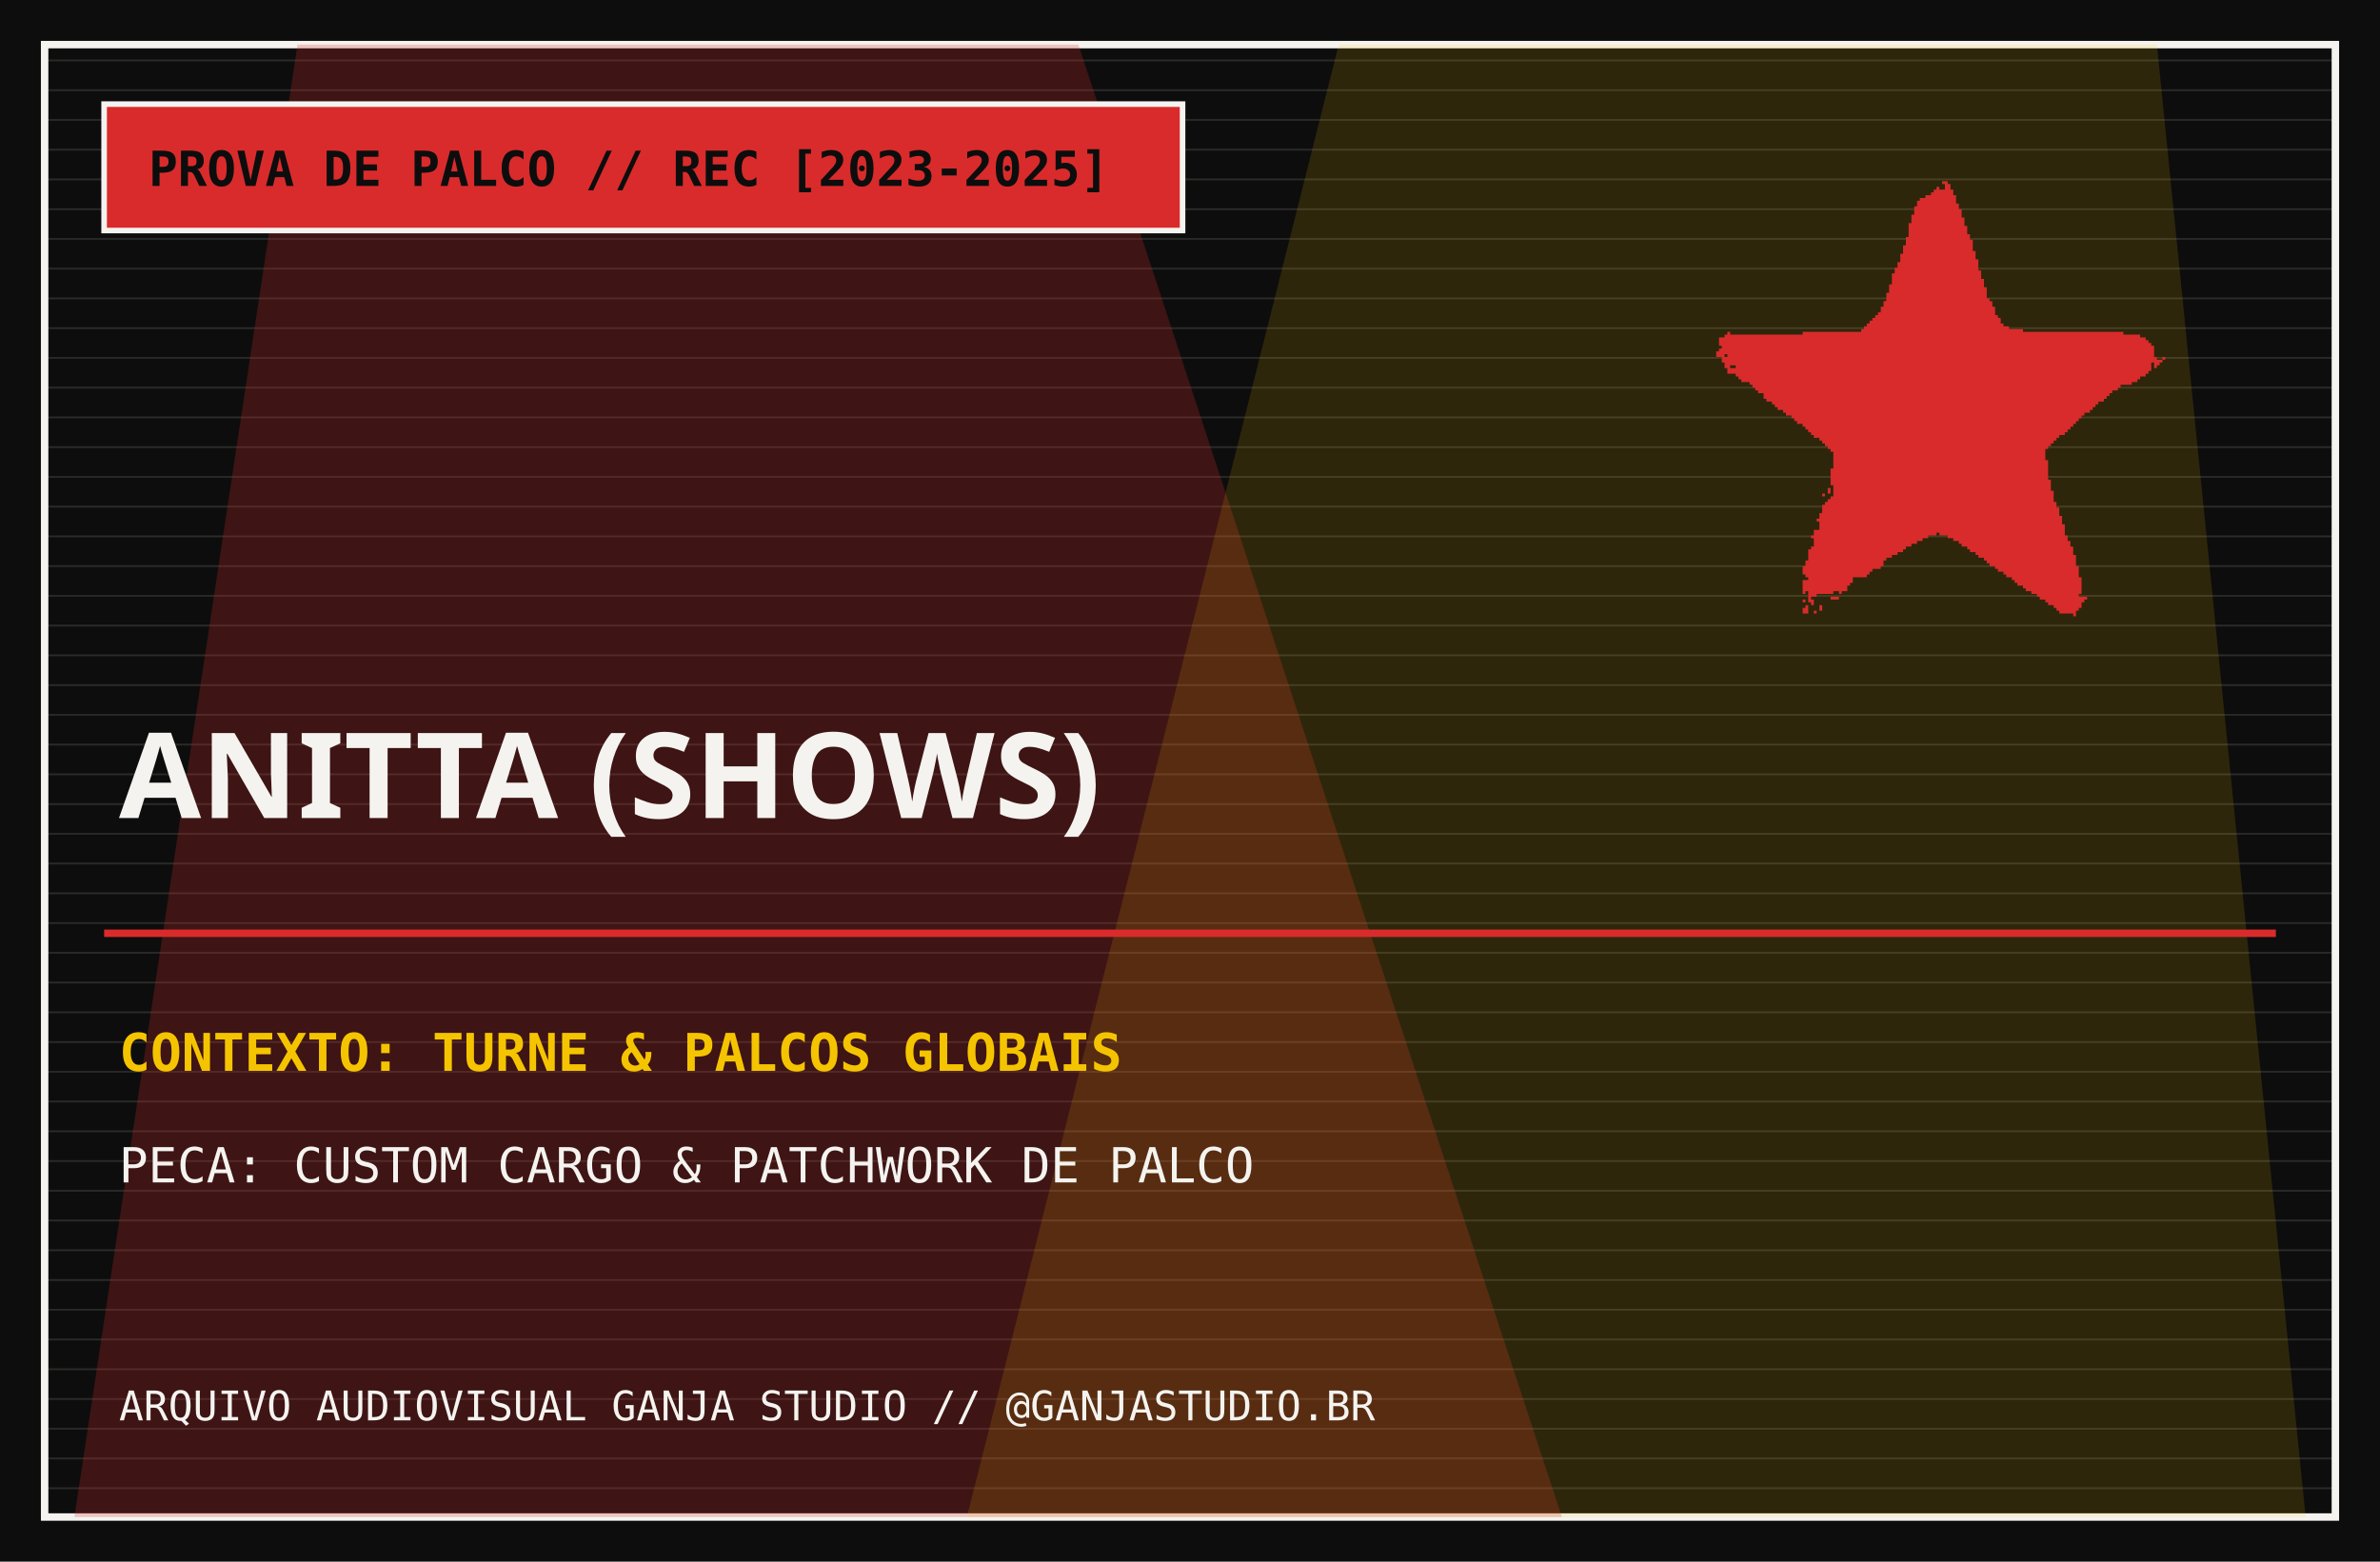
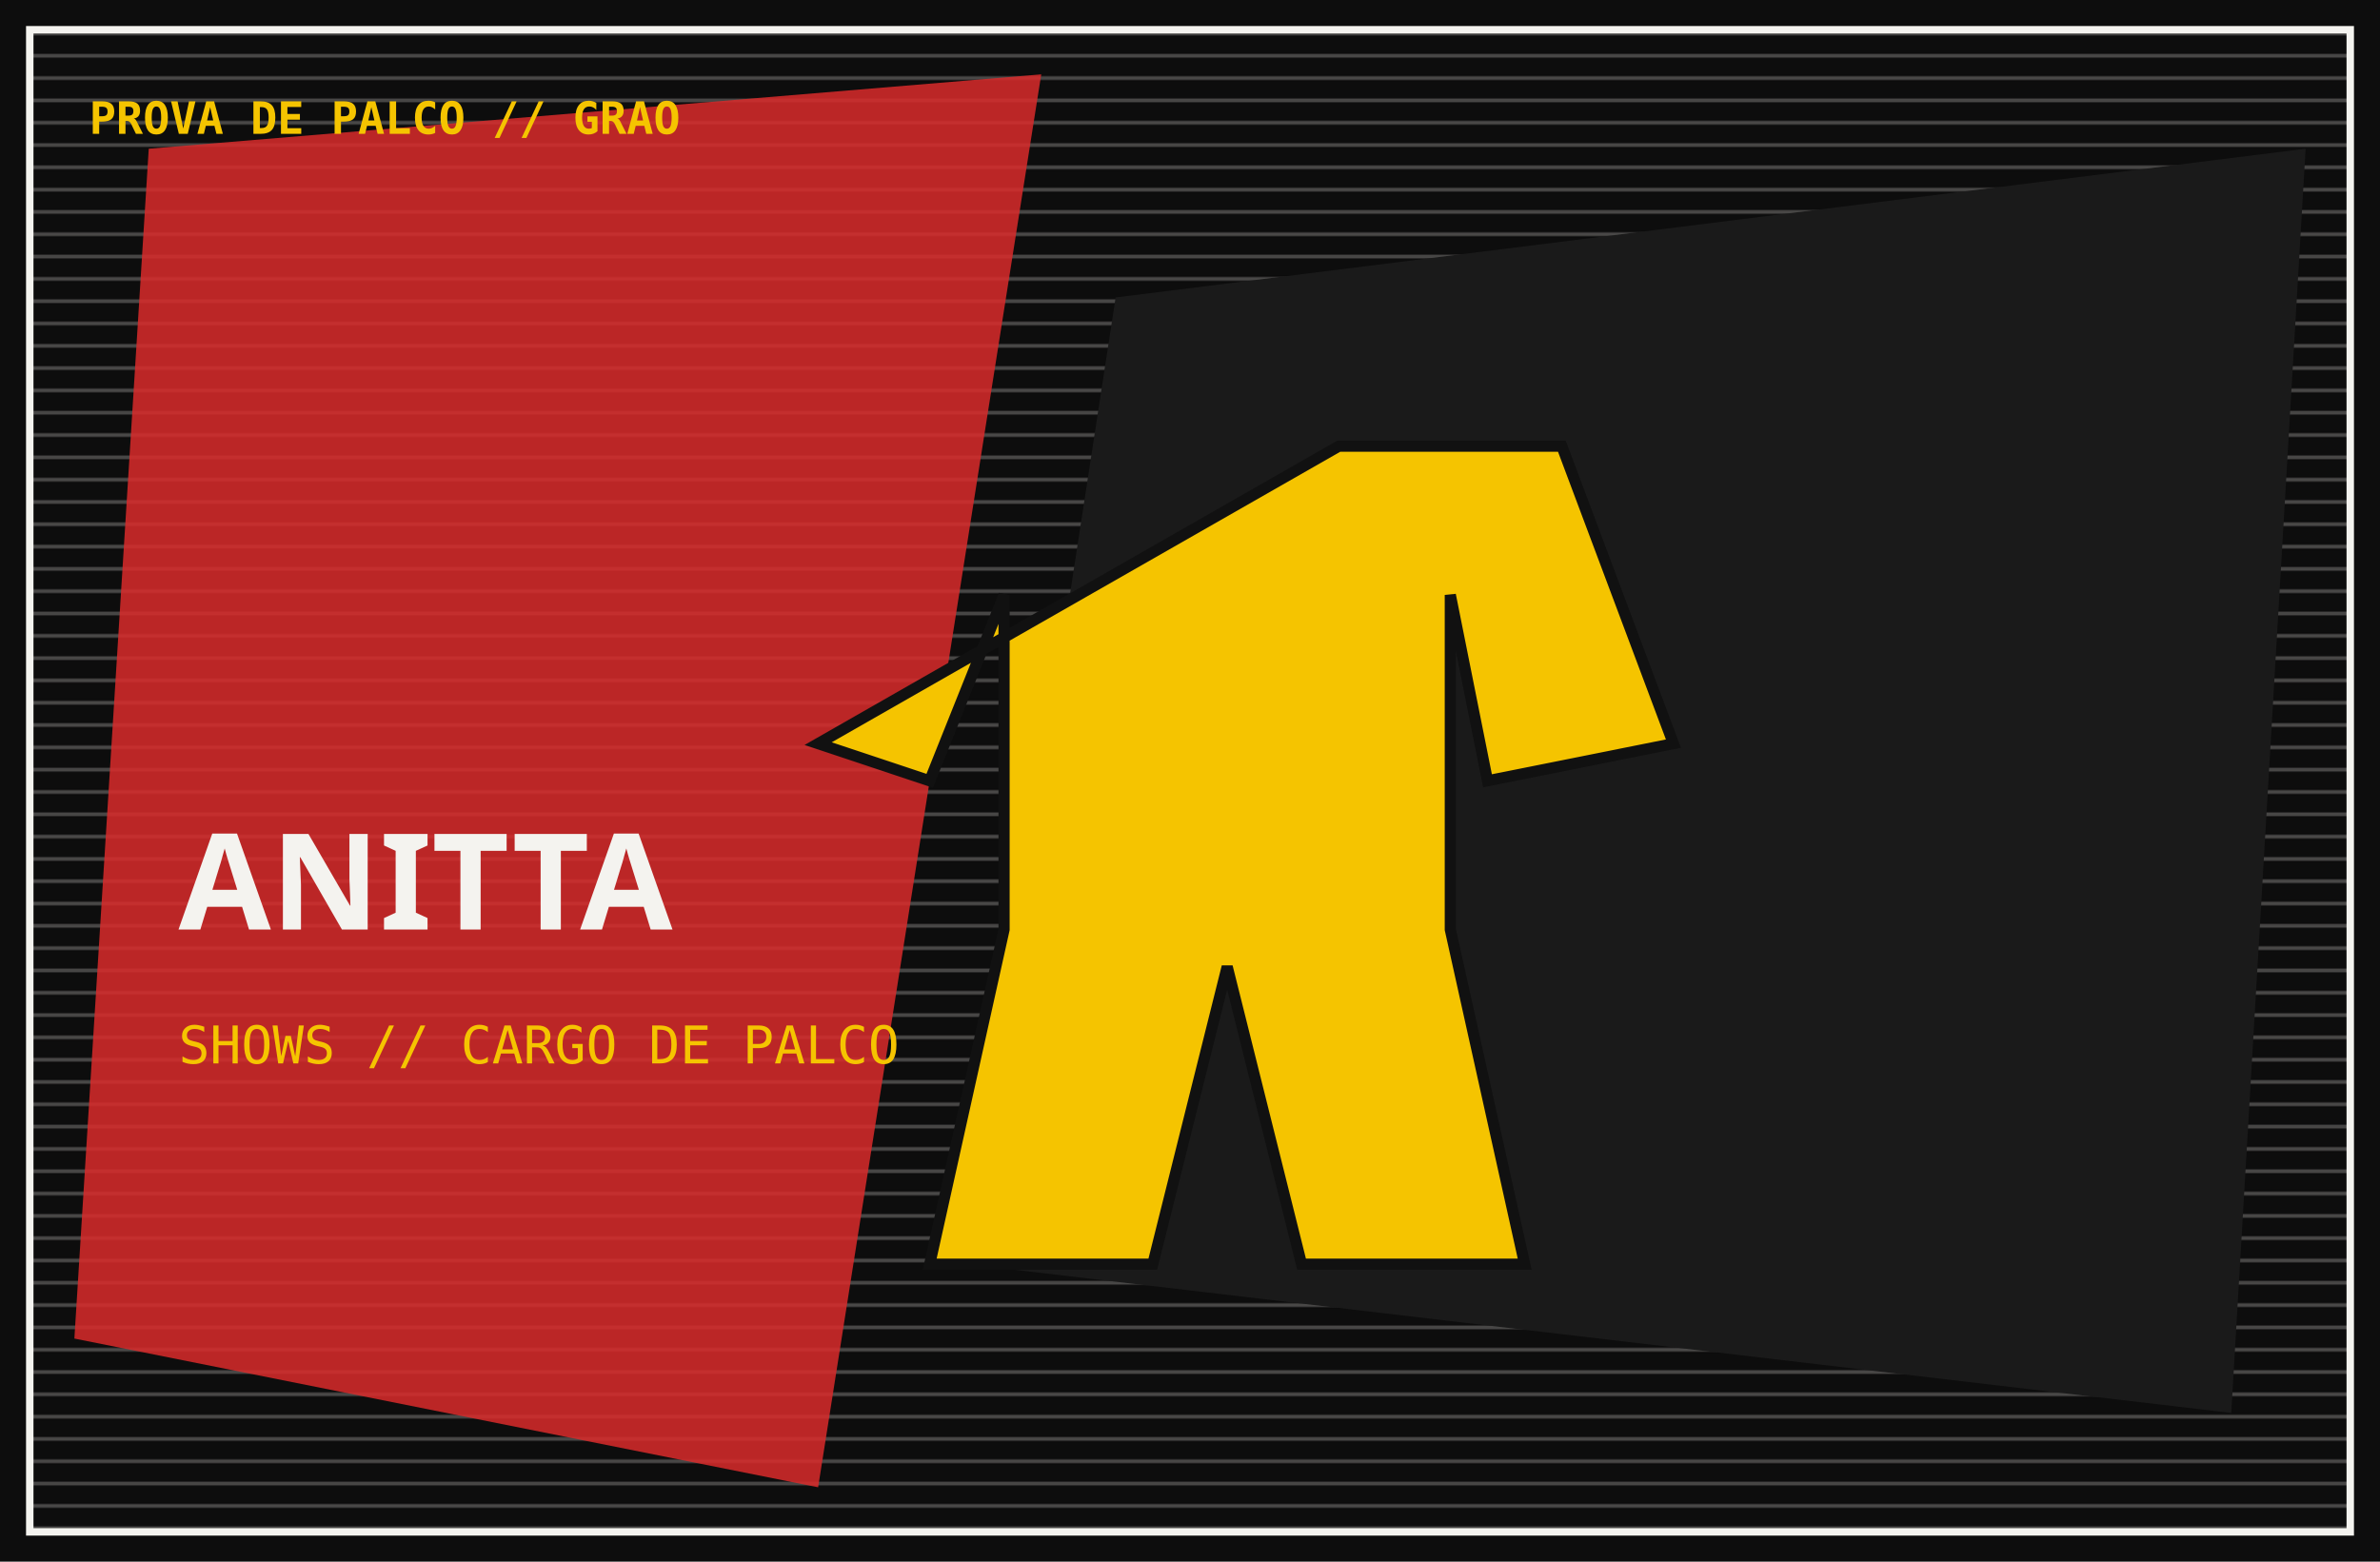
- <svg xmlns="http://www.w3.org/2000/svg" viewBox="0 0 640 420" aria-label="Stage Proof - ANITTA (SHOWS)">
+ <svg xmlns="http://www.w3.org/2000/svg" viewBox="0 0 640 420" aria-label="Stage Proof ANITTA (SHOWS)">
  <defs>
-     <pattern id="scan-anitta" width="8" height="8" patternUnits="userSpaceOnUse">
-       <line x1="0" y1="0" x2="8" y2="0" stroke="#F4F3EF" stroke-width="1" stroke-opacity="0.12" />
+     <pattern id="grain-anitta" width="6" height="6" patternUnits="userSpaceOnUse">
+       <rect width="6" height="6" fill="#0D0D0D" />
+       <path d="M0,3 H6" stroke="#F4F3EF" stroke-width="1" stroke-opacity="0.25" />
    </pattern>
  </defs>
  <rect width="640" height="420" fill="#0D0D0D" />
-   <rect x="12" y="12" width="616" height="396" fill="url(#scan-anitta)" stroke="#F4F3EF" stroke-width="2" />
-   <polygon points="80,12 290,12 420,408 20,408" fill="#D92B2B" fill-opacity="0.24" />
-   <polygon points="360,12 580,12 620,408 260,408" fill="#F5C400" fill-opacity="0.14" />
-   <g transform="translate(460, 48) scale(0.75)" fill="#D92B2B">
-     <svg viewBox="258 257 163 157" width="163" height="157">
-       <path d="M341,258L343,258L343,259L344,259L344,261L345,261L345,263L346,263L346,266L347,266L347,268L348,268L348,271L349,271L349,274L350,274L350,277L351,277L351,279L352,279L352,283L353,283L353,286L354,286L354,290L355,290L355,293L356,293L356,296L357,296L357,300L358,300L358,301L359,301L359,303L360,303L360,306L361,306L361,307L362,307L362,309L363,309L363,310L365,310L365,311L370,311L370,312L406,312L406,313L412,313L412,314L414,314L414,315L415,315L415,316L416,316L416,317L417,317L417,321L418,321L418,322L420,322L420,323L419,323L419,324L418,324L418,325L417,325L417,323L416,323L416,326L415,326L415,327L414,327L414,328L412,328L412,329L411,329L411,330L409,330L409,331L405,331L405,332L404,332L404,333L402,333L402,334L401,334L401,335L400,335L400,336L399,336L399,337L397,337L397,338L396,338L396,339L395,339L395,340L394,340L394,341L392,341L392,342L391,342L391,343L390,343L390,344L389,344L389,345L388,345L388,346L387,346L387,347L386,347L386,348L385,348L385,349L383,349L383,350L382,350L382,351L381,351L381,352L380,352L380,353L379,353L379,354L378,354L378,358L379,358L379,365L380,365L380,369L381,369L381,373L382,373L382,375L383,375L383,378L384,378L384,381L385,381L385,385L386,385L386,387L387,387L387,389L388,389L388,392L389,392L389,396L390,396L390,400L391,400L391,406L390,406L390,407L393,407L393,408L392,408L392,409L391,409L391,411L390,411L390,412L389,412L389,414L388,414L388,413L383,413L383,412L382,412L382,411L381,411L381,410L379,410L379,409L378,409L378,408L376,408L376,407L375,407L375,406L373,406L373,405L371,405L371,404L370,404L370,403L368,403L368,402L367,402L367,401L366,401L366,400L364,400L364,399L363,399L363,398L361,398L361,397L360,397L360,396L358,396L358,395L357,395L357,394L356,394L356,393L354,393L354,392L353,392L353,391L351,391L351,390L350,390L350,389L348,389L348,388L347,388L347,387L345,387L345,386L343,386L343,385L340,385L340,384L339,384L339,385L336,385L336,386L334,386L334,387L332,387L332,388L330,388L330,389L328,389L328,390L327,390L327,391L325,391L325,392L323,392L323,393L321,393L321,394L320,394L320,396L319,396L319,397L316,397L316,398L315,398L315,399L314,399L314,400L309,400L309,402L308,402L308,403L307,403L307,405L305,405L305,406L304,406L304,405L302,405L302,406L296,406L296,407L294,407L294,408L295,408L295,410L294,410L294,409L293,409L293,405L292,405L292,406L291,406L291,401L293,401L293,400L292,400L292,399L291,399L291,396L292,396L292,394L293,394L293,390L294,390L294,389L295,389L295,386L294,386L294,385L295,385L295,383L297,383L297,380L296,380L296,379L297,379L297,377L298,377L298,374L299,374L299,373L300,373L300,372L301,372L301,371L302,371L302,367L301,367L301,361L302,361L302,355L301,355L301,354L300,354L300,353L299,353L299,352L298,352L298,351L297,351L297,350L295,350L295,349L294,349L294,348L293,348L293,347L292,347L292,346L291,346L291,345L289,345L289,344L288,344L288,343L287,343L287,342L285,342L285,341L284,341L284,340L282,340L282,339L281,339L281,338L280,338L280,337L278,337L278,336L277,336L277,334L275,334L275,333L274,333L274,332L273,332L273,331L272,331L272,330L269,330L269,329L268,329L268,328L267,328L267,327L264,327L264,325L263,325L263,323L262,323L262,321L260,321L260,319L261,319L261,318L262,318L262,317L261,317L261,314L263,314L263,313L264,313L264,312L265,312L265,313L291,313L291,312L312,312L312,311L313,311L313,310L314,310L314,309L315,309L315,308L316,308L316,307L317,307L317,306L318,306L318,305L319,305L319,303L320,303L320,301L321,301L321,298L322,298L322,295L323,295L323,291L324,291L324,289L325,289L325,287L326,287L326,284L327,284L327,281L328,281L328,278L329,278L329,273L330,273L330,270L331,270L331,267L332,267L332,265L333,265L333,264L335,264L335,263L337,263L337,262L338,262L338,261L339,261L339,260L340,260L340,261L342,261L342,259L341,259Z M264,320L263,320L263,321L264,321Z M420,321L421,321L421,322L420,322Z M266,324L265,324L265,325L267,325L267,324Z M300,368L301,368L301,370L300,370L300,369Z M298,370L299,370L299,371L298,371Z M301,407L304,407L304,408L301,408Z M291,408L292,408L292,409L291,409Z M292,410L293,410L293,413L291,413L291,411L292,411Z M297,410L298,410L298,412L297,412L297,411Z M295,412L296,412L296,413L295,413Z" />
-     </svg>
-   </g>
-   <rect x="28" y="28" width="290" height="34" fill="#D92B2B" stroke="#F4F3EF" stroke-width="1.5" />
-   <text x="40" y="50" font-family="Space Mono, monospace" font-weight="700" font-size="13" fill="#0D0D0D">PROVA DE PALCO // REC [2023-2025]</text>
-   <text x="32" y="220" font-family="Syne, sans-serif" font-weight="800" font-size="32" fill="#F4F3EF">ANITTA (SHOWS)</text>
-   <rect x="28" y="250" width="584" height="2" fill="#D92B2B" />
-   <text x="32" y="288" font-family="Space Mono, monospace" font-weight="700" font-size="14" fill="#F5C400">CONTEXTO: TURNE &amp; PALCOS GLOBAIS</text>
-   <text x="32" y="318" font-family="Space Mono, monospace" font-weight="400" font-size="13" fill="#F4F3EF">PECA: CUSTOM CARGO &amp; PATCHWORK DE PALCO</text>
-   <text x="32" y="382" font-family="Space Mono, monospace" font-weight="400" font-size="11" fill="#F4F3EF">ARQUIVO AUDIOVISUAL GANJA STUDIO // @GANJASTUDIO.BR</text>
+   <rect x="8" y="8" width="624" height="404" fill="url(#grain-anitta)" stroke="#F4F3EF" stroke-width="2" />
+   <polygon points="40,40 280,20 220,400 20,360" fill="#D92B2B" fill-opacity="0.85" />
+   <polygon points="300,80 620,40 600,380 260,340" fill="#1A1A1A" />
+   <path d="M360,120 L420,120 L450,200 L400,210 L390,160 L390,250 L410,340 L350,340 L330,260 L310,340 L250,340 L270,250 L270,160 L250,210 L220,200 Z" fill="#F5C400" stroke="#111111" stroke-width="3" />
+   <text x="48" y="250" font-family="Syne, sans-serif" font-size="36" font-weight="800" fill="#F4F3EF">ANITTA</text>
+   <text x="48" y="286" font-family="Space Mono, monospace" font-size="14" fill="#F5C400">SHOWS // CARGO DE PALCO</text>
+   <text x="24" y="36" font-family="Space Mono, monospace" font-size="12" font-weight="700" fill="#F5C400">PROVA DE PALCO // GRAO</text>
</svg>
